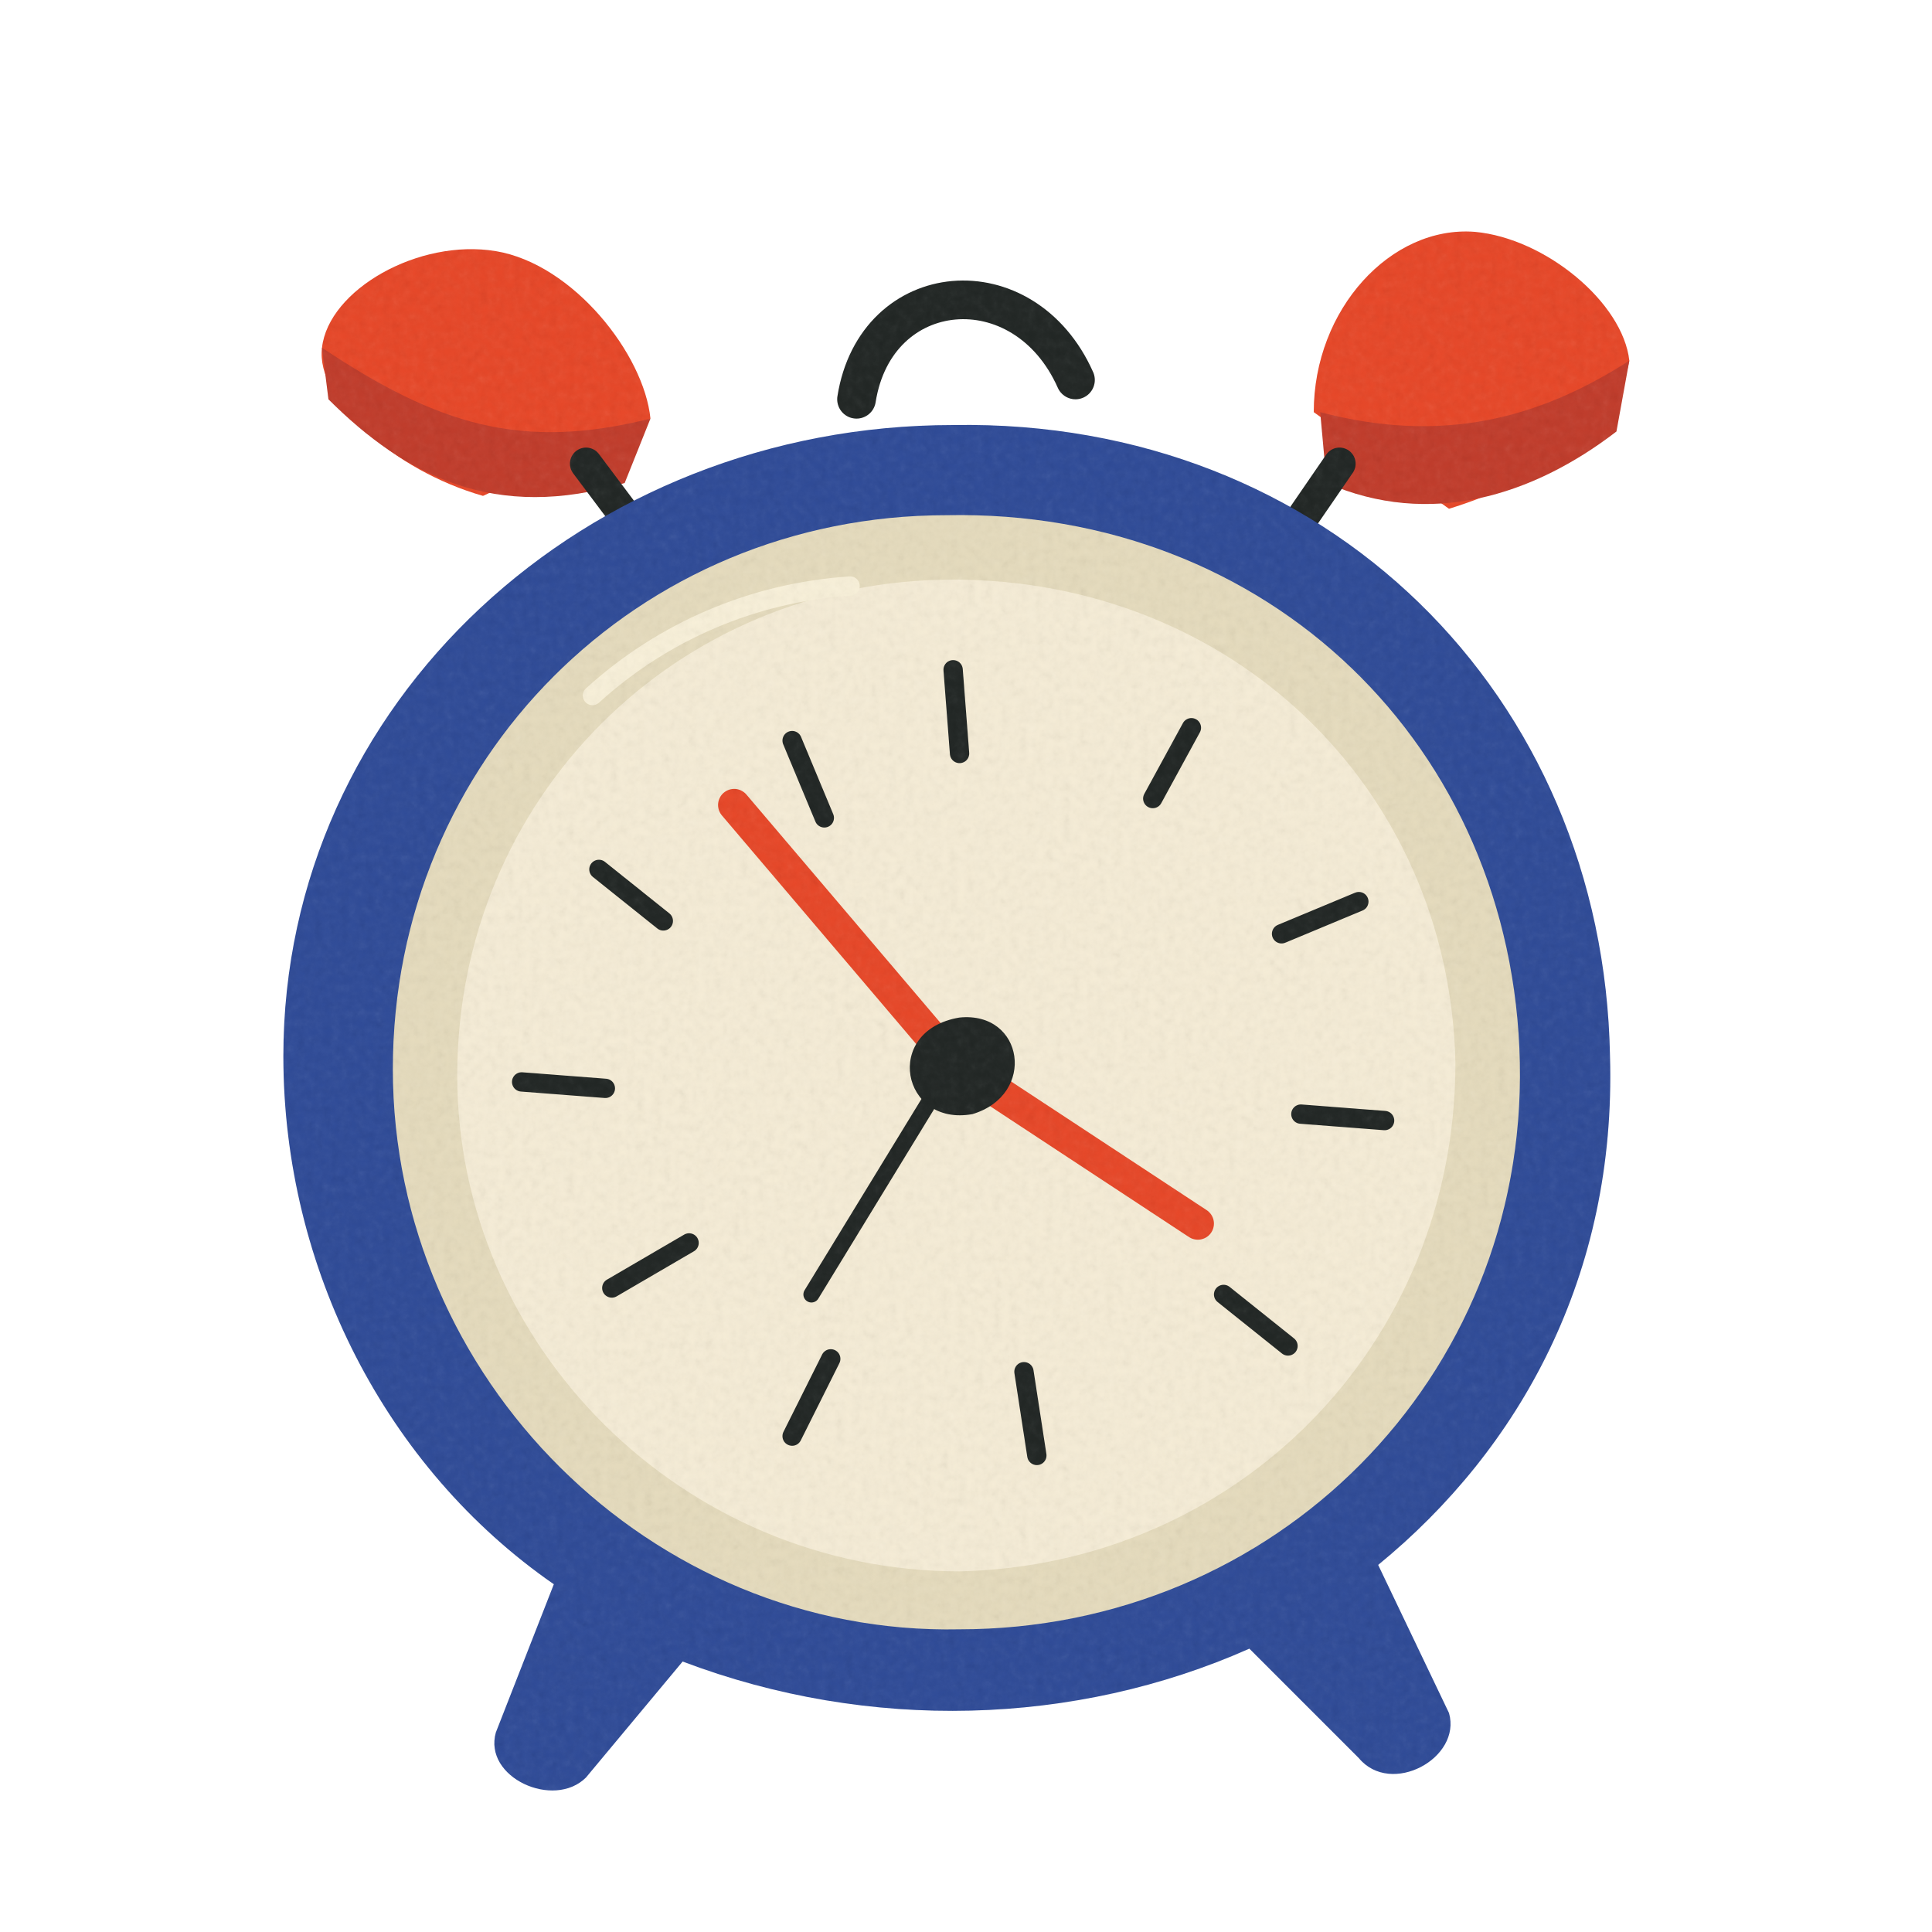
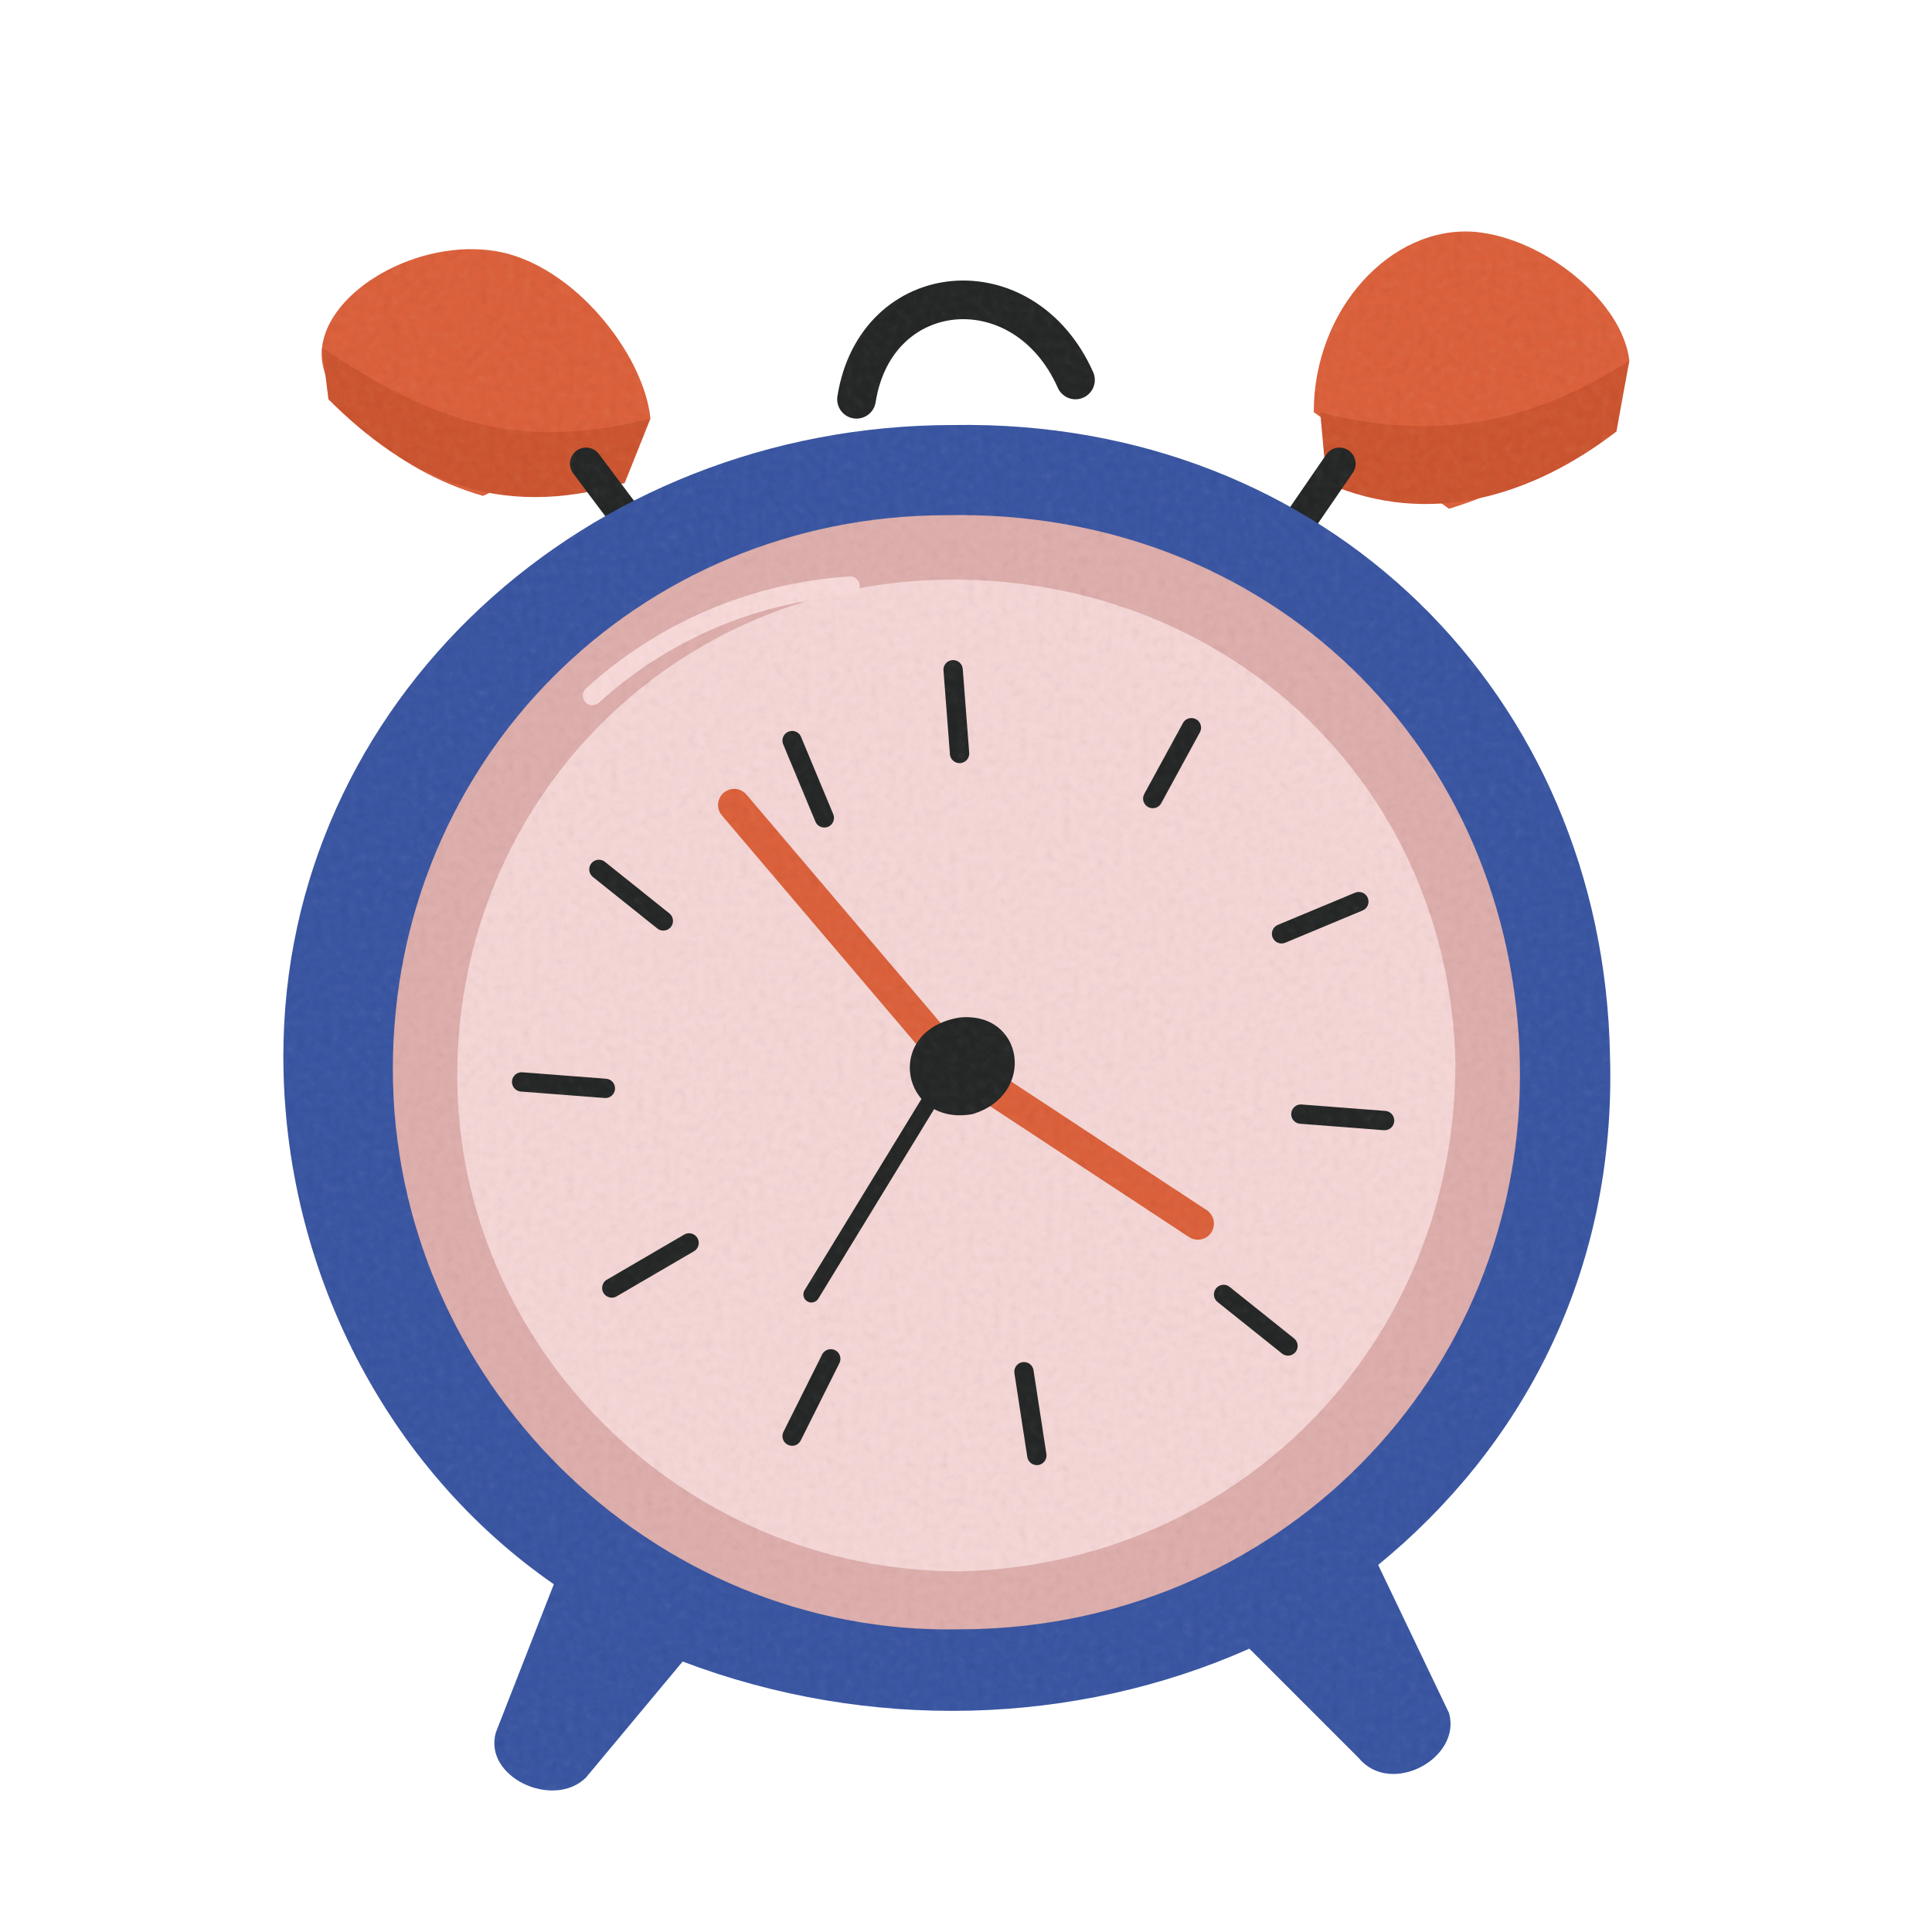
<svg xmlns="http://www.w3.org/2000/svg" viewBox="0 0 300 300" fill="none" role="img" aria-labelledby="title">
  <defs>
    <filter id="grain" x="-2%" y="-2%" width="104%" height="104%" color-interpolation-filters="sRGB">
      <feTurbulence type="fractalNoise" baseFrequency=".74" numOctaves="3" seed="27" stitchTiles="stitch" result="n" />
      <feColorMatrix in="n" type="saturate" values="0" />
      <feComponentTransfer result="g">
        <feFuncA type="linear" slope=".12" />
      </feComponentTransfer>
      <feComposite in="g" in2="SourceGraphic" operator="in" result="p" />
      <feBlend in="SourceGraphic" in2="p" mode="soft-light" />
    </filter>
  </defs>
  <g filter="url(#grain)">
-     <path d="M75 77c-14-4-26-15-25-23 1-9 15-17 27-15 12 2 23 16 24 26Z" fill="#e74829" />
-     <path d="M50 54c18 12 31 16 51 11l-4 10c-20 6-34-1-46-13Z" fill="#c13d2c" />
-     <path d="M204 64c0-16 12-29 25-28 11 1 23 11 24 20-2 11-15 19-28 23Z" fill="#e74829" />
-     <path d="M205 64c19 5 34 1 48-8l-2 11c-13 10-29 15-45 8Z" fill="#c13d2c" />
-     <path d="m91 72 12 16m105-16-11 16" stroke="#222725" stroke-width="5" stroke-linecap="round" />
-     <path d="M133 62c3-19 26-21 34-3" stroke="#222725" stroke-width="6" stroke-linecap="round" />
-     <path d="M148 66c58-1 101 42 102 98 1 34-14 61-36 79l11 23c2 7-9 13-14 7l-17-17c-27 12-59 13-88 2l-15 18c-5 5-16 0-14-7l9-23c-26-18-42-49-42-82 0-55 47-98 104-98Z" fill="#304c98" />
-     <path d="M147 80c50-1 88 36 89 85 1 49-38 88-87 88-48 1-88-39-88-87 0-48 38-86 86-86Z" fill="#e5dbbd" />
-     <path d="M148 90c43 0 77 32 78 75 0 44-34 78-77 79-43 0-78-35-78-77 0-43 34-77 77-77Z" fill="#f5ecd6" />
-     <path d="m148 104 1 13m36-4-6 11m32 16-12 5m16 29-13-1m-2 36-10-8m-29 25-2-13m-36 10 6-12m-34-11 12-7m-26-25 13 1m-1-34 10 8m20-28 5 12" stroke="#222725" stroke-width="3" stroke-linecap="round" />
-     <path d="M148 165 114 125m34 40 38 25" stroke="#e74829" stroke-width="5" stroke-linecap="round" />
-     <path d="m148 165-22 36" stroke="#222725" stroke-width="2.5" stroke-linecap="round" />
-     <path d="M149 158c10-1 12 12 2 15-11 2-14-13-2-15Z" fill="#222725" />
-     <path d="M92 108c11-10 25-16 40-17" stroke="#f8f0d9" stroke-width="3" stroke-linecap="round" />
+     <path d="M75 77c-14-4-26-15-25-23 1-9 15-17 27-15 12 2 23 16 24 26Z" fill="#dc603a" />
+     <path d="M50 54c18 12 31 16 51 11l-4 10c-20 6-34-1-46-13Z" fill="#cd542f" />
+     <path d="M204 64c0-16 12-29 25-28 11 1 23 11 24 20-2 11-15 19-28 23Z" fill="#dc603a" />
+     <path d="M205 64c19 5 34 1 48-8l-2 11c-13 10-29 15-45 8Z" fill="#cd542f" />
+     <path d="m91 72 12 16m105-16-11 16" stroke="#232625" stroke-width="5" stroke-linecap="round" />
+     <path d="M133 62c3-19 26-21 34-3" stroke="#232625" stroke-width="6" stroke-linecap="round" />
+     <path d="M148 66c58-1 101 42 102 98 1 34-14 61-36 79l11 23c2 7-9 13-14 7l-17-17c-27 12-59 13-88 2l-15 18c-5 5-16 0-14-7l9-23c-26-18-42-49-42-82 0-55 47-98 104-98Z" fill="#3955a2" />
+     <path d="M147 80c50-1 88 36 89 85 1 49-38 88-87 88-48 1-88-39-88-87 0-48 38-86 86-86Z" fill="#deaeac" />
+     <path d="M148 90c43 0 77 32 78 75 0 44-34 78-77 79-43 0-78-35-78-77 0-43 34-77 77-77Z" fill="#f5d7d6" />
+     <path d="m148 104 1 13m36-4-6 11m32 16-12 5m16 29-13-1m-2 36-10-8m-29 25-2-13m-36 10 6-12m-34-11 12-7m-26-25 13 1m-1-34 10 8m20-28 5 12" stroke="#232625" stroke-width="3" stroke-linecap="round" />
+     <path d="M148 165 114 125m34 40 38 25" stroke="#dc603a" stroke-width="5" stroke-linecap="round" />
+     <path d="m148 165-22 36" stroke="#232625" stroke-width="2.5" stroke-linecap="round" />
+     <path d="M149 158c10-1 12 12 2 15-11 2-14-13-2-15Z" fill="#232625" />
+     <path d="M92 108c11-10 25-16 40-17" stroke="#f8dad9" stroke-width="3" stroke-linecap="round" />
  </g>
</svg>
